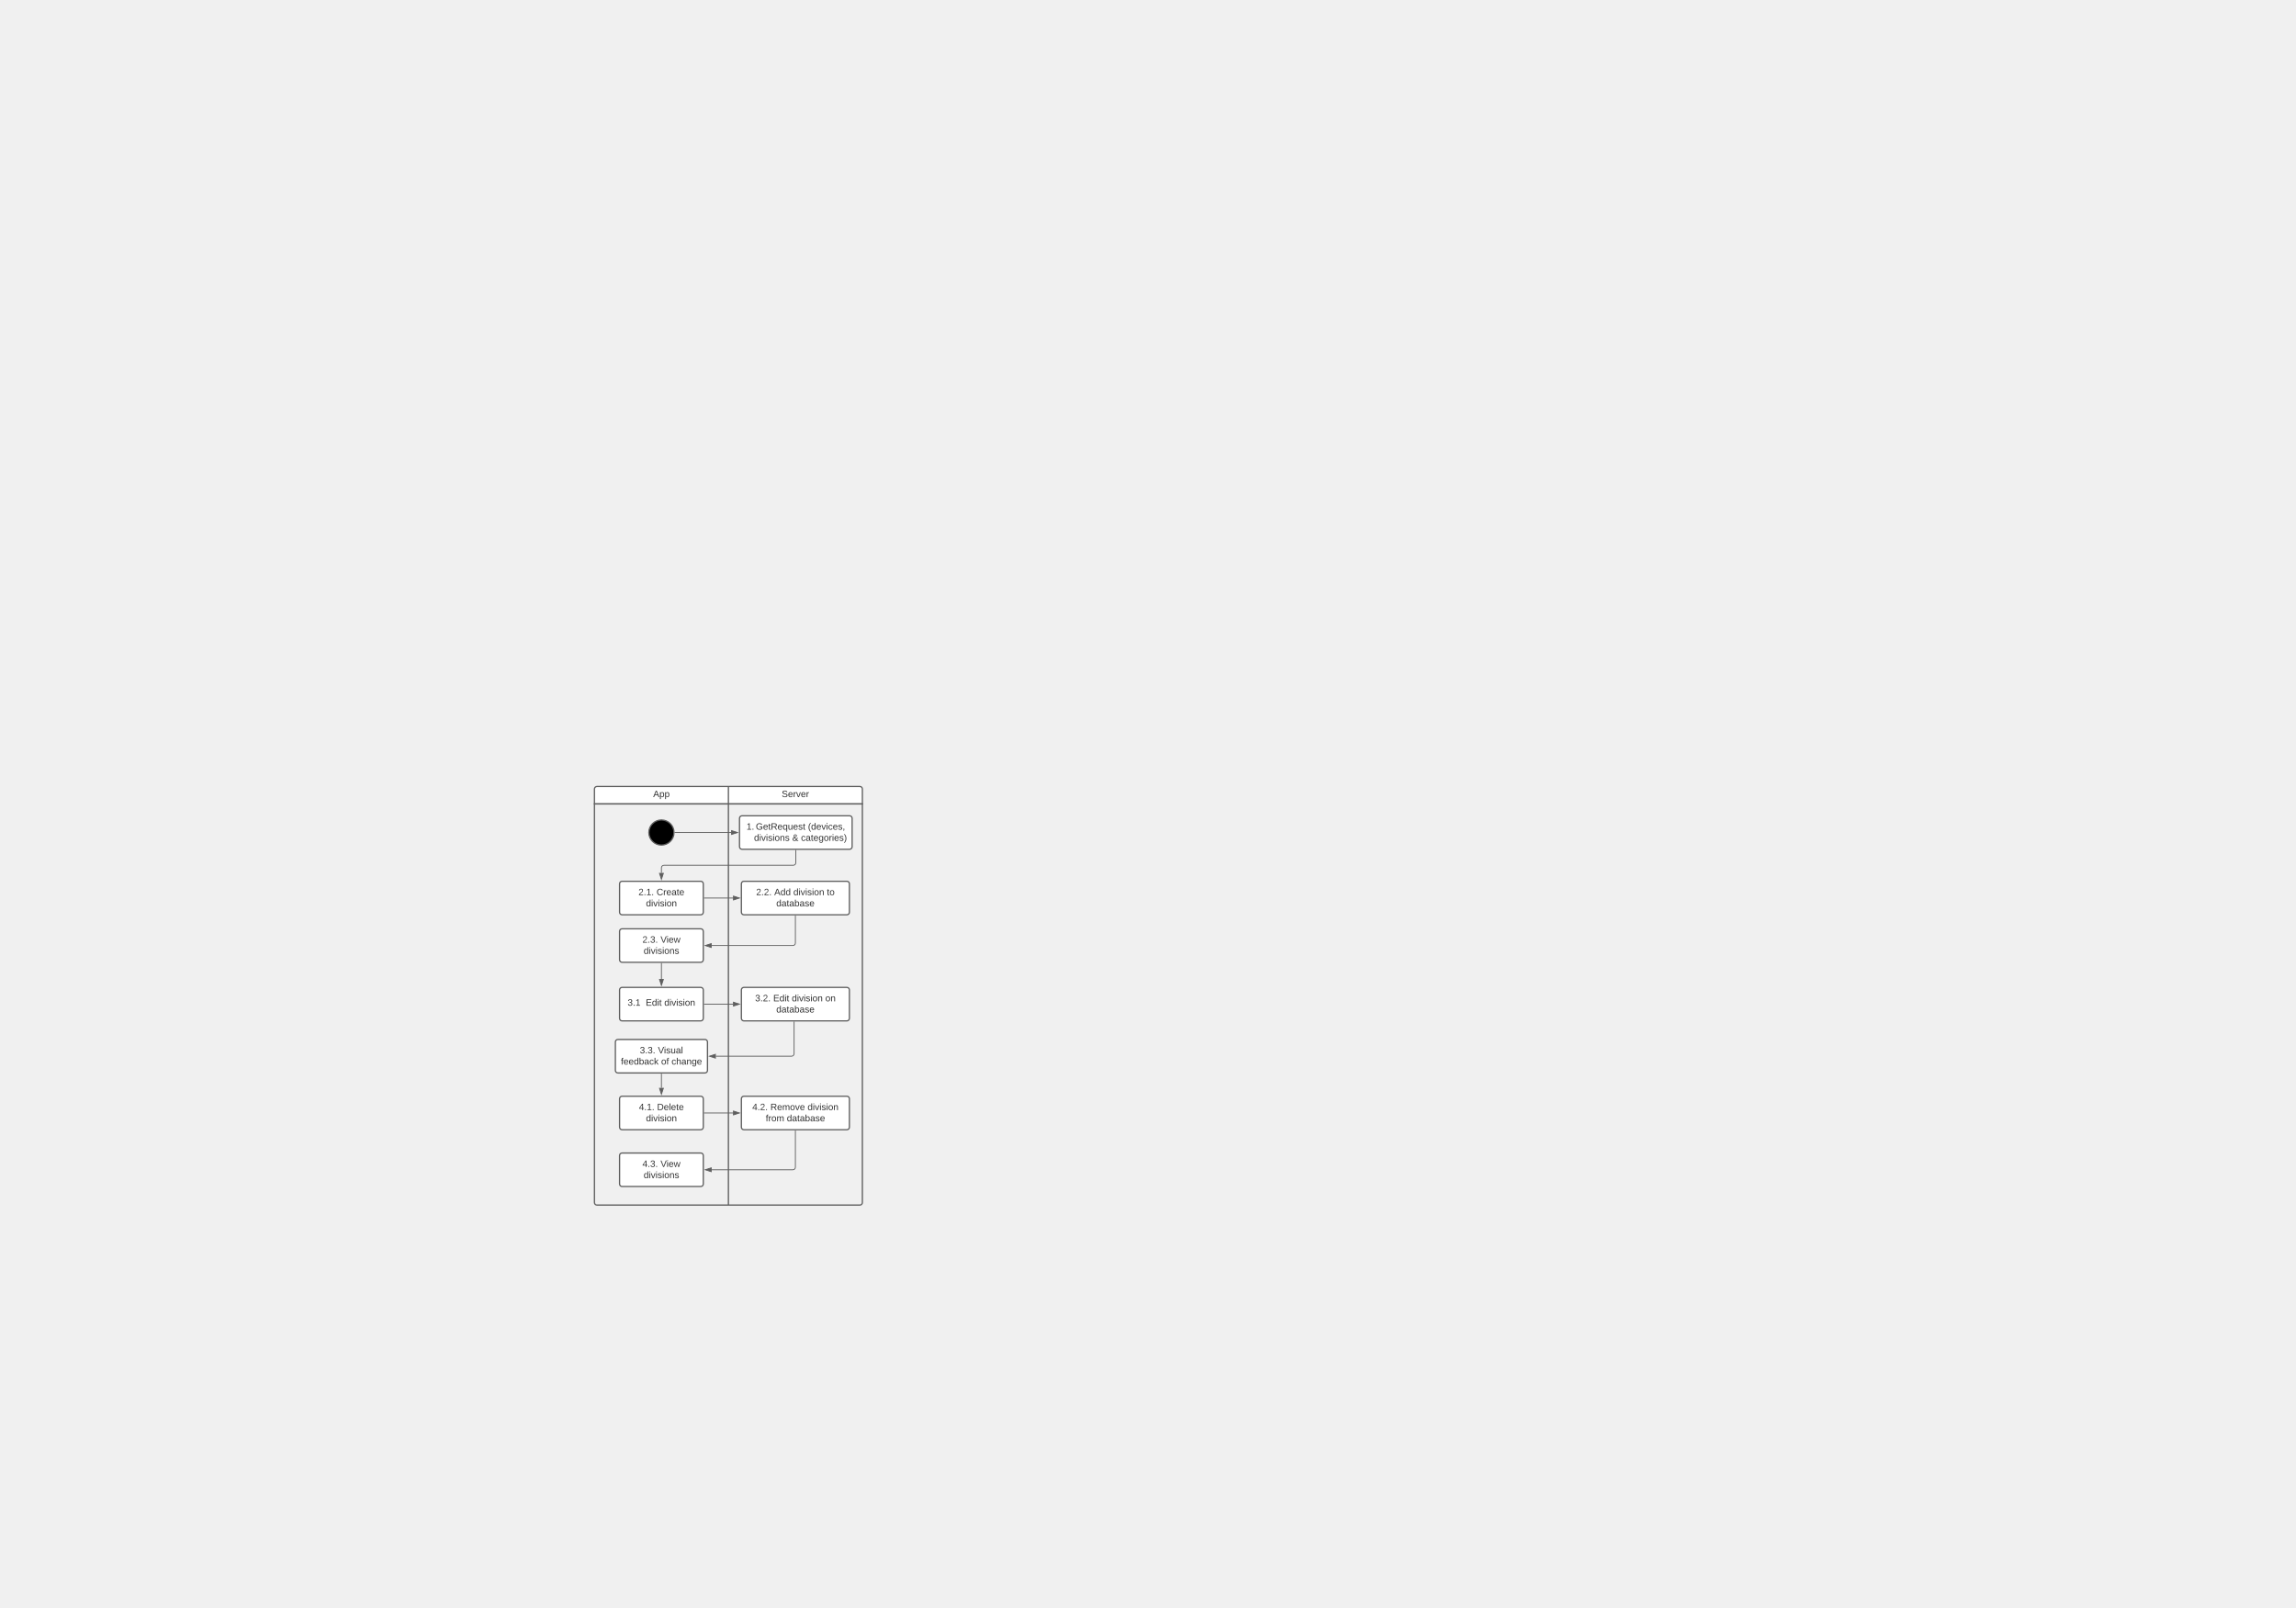
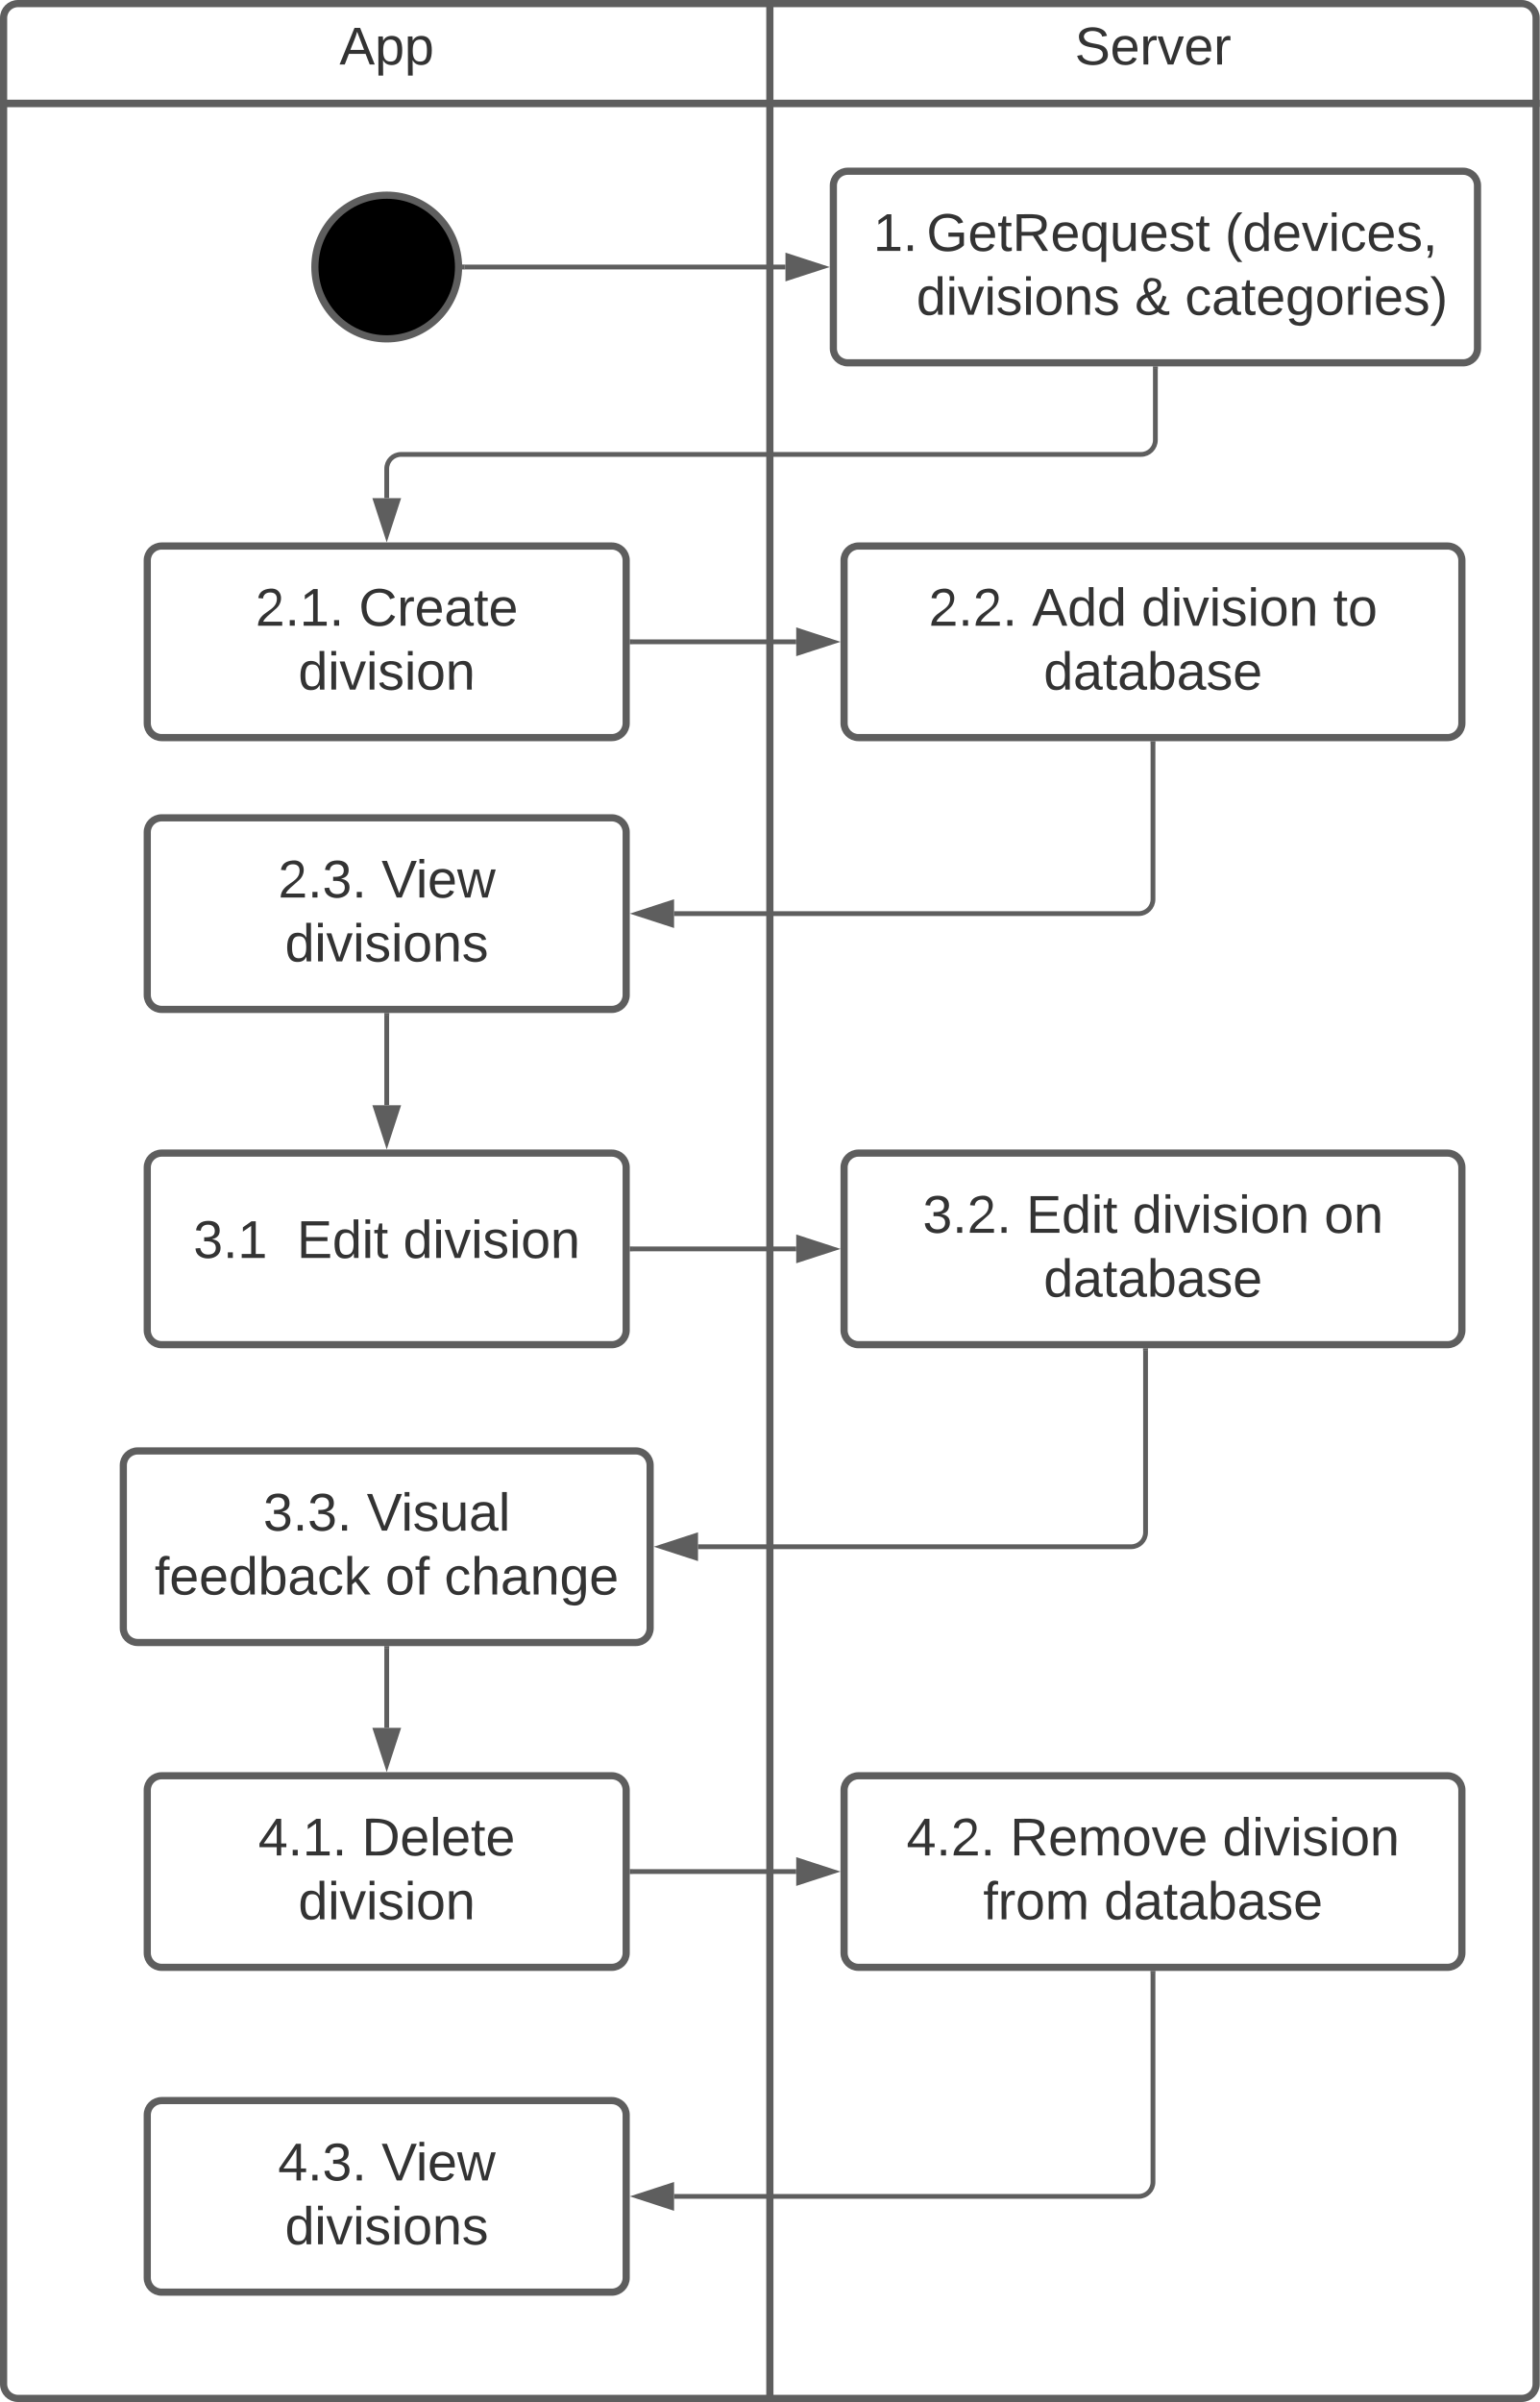
- <svg xmlns="http://www.w3.org/2000/svg" xmlns:ns1="lucid" xmlns:xlink="http://www.w3.org/1999/xlink" width="5484.6" height="3840.5">
-   <g transform="translate(0 1258.835)" ns1:page-tab-id="-8E2lTmCAOjD">
+ <svg xmlns="http://www.w3.org/2000/svg" xmlns:ns1="lucid" xmlns:xlink="http://www.w3.org/1999/xlink" width="643" height="1003">
+   <g transform="translate(-1418.5 -618.5)" ns1:page-tab-id="-8E2lTmCAOjD">
+     <path d="M0-1258.84h5484.6v3840.5H0z" fill="#fff" />
    <path d="M1420 661.67V626a6 6 0 0 1 6-6h314v41.67zM1740 620h314a6 6 0 0 1 6 6v35.67h-320z" stroke="#5e5e5e" stroke-width="3" fill="#fff" />
    <path d="M1740 1620h-314a6 6 0 0 1-6-6V661.67h320zM2060 661.67V1614a6 6 0 0 1-6 6h-314V661.67z" stroke="#5e5e5e" stroke-width="3" fill="none" />
    <use xlink:href="#a" transform="matrix(1,0,0,1,1420,620) translate(140.2469 25.44444)" />
    <use xlink:href="#b" transform="matrix(1,0,0,1,1740,620) translate(127.3457 25.44444)" />
    <path d="M1468 786.5h240v60h-240z" fill="none" />
    <path d="M1610 730c0 16.57-13.43 30-30 30s-30-13.43-30-30 13.43-30 30-30 30 13.43 30 30z" stroke="#5e5e5e" stroke-width="3" />
    <path d="M1612.5 730h134.02" stroke="#5e5e5e" stroke-width="2" fill="none" />
    <path d="M1612.53 731h-1.1l.07-.96-.03-1.04h1.06z" stroke="#5e5e5e" stroke-width=".05" fill="#5e5e5e" />
    <path d="M1761.78 730l-14.26 4.63v-9.26z" stroke="#5e5e5e" stroke-width="2" fill="#5e5e5e" />
    <path d="M1766.52 696a6 6 0 0 1 6-6h257a6 6 0 0 1 6 6v68a6 6 0 0 1-6 6h-257a6 6 0 0 1-6-6z" stroke="#5e5e5e" stroke-width="3" fill="#fff" />
    <use xlink:href="#c" transform="matrix(1,0,0,1,1778.519,702) translate(4.691358 21.27778)" />
    <use xlink:href="#d" transform="matrix(1,0,0,1,1778.519,702) translate(26.91358 21.27778)" />
    <use xlink:href="#e" transform="matrix(1,0,0,1,1778.519,702) translate(151.5432 21.27778)" />
    <use xlink:href="#f" transform="matrix(1,0,0,1,1778.519,702) translate(22.68519 47.94444)" />
    <use xlink:href="#g" transform="matrix(1,0,0,1,1778.519,702) translate(113.858 47.94444)" />
    <use xlink:href="#h" transform="matrix(1,0,0,1,1778.519,702) translate(134.8457 47.94444)" />
    <path d="M1480 852.5a6 6 0 0 1 6-6h188a6 6 0 0 1 6 6v68a6 6 0 0 1-6 6h-188a6 6 0 0 1-6-6z" stroke="#5e5e5e" stroke-width="3" fill="#fff" />
    <use xlink:href="#i" transform="matrix(1,0,0,1,1492,858.4987) translate(33.12346 21.27778)" />
    <use xlink:href="#j" transform="matrix(1,0,0,1,1492,858.4987) translate(76.33333 21.27778)" />
    <use xlink:href="#k" transform="matrix(1,0,0,1,1492,858.4987) translate(51.05556 47.94444)" />
    <path d="M1771 852.5a6 6 0 0 1 6-6h246a6 6 0 0 1 6 6v68a6 6 0 0 1-6 6h-246a6 6 0 0 1-6-6z" stroke="#5e5e5e" stroke-width="3" fill="#fff" />
    <use xlink:href="#l" transform="matrix(1,0,0,1,1783.013,858.4987) translate(23.26543 21.27778)" />
    <use xlink:href="#m" transform="matrix(1,0,0,1,1783.013,858.4987) translate(66.47531 21.27778)" />
    <use xlink:href="#n" transform="matrix(1,0,0,1,1783.013,858.4987) translate(112.1543 21.27778)" />
    <use xlink:href="#o" transform="matrix(1,0,0,1,1783.013,858.4987) translate(192.216 21.27778)" />
    <use xlink:href="#p" transform="matrix(1,0,0,1,1783.013,858.4987) translate(71.32099 47.94444)" />
    <path d="M1682.5 886.5h68.5" stroke="#5e5e5e" stroke-width="2" fill="none" />
    <path d="M1682.53 887.5h-1.03v-2h1.03z" stroke="#5e5e5e" stroke-width=".05" fill="#5e5e5e" />
    <path d="M1766.28 886.5l-14.27 4.63v-9.27z" stroke="#5e5e5e" stroke-width="2" fill="#5e5e5e" />
    <path d="M1901 772.5v29.75a6 6 0 0 1-6 6h-309a6 6 0 0 0-6 6v12.25" stroke="#5e5e5e" stroke-width="2" fill="none" />
    <path d="M1902 772.53h-2v-1.03h2z" stroke="#5e5e5e" stroke-width=".05" fill="#5e5e5e" />
    <path d="M1580 841.76l-4.63-14.26h9.27z" stroke="#5e5e5e" stroke-width="2" fill="#5e5e5e" />
    <path d="M1480 1106a6 6 0 0 1 6-6h188a6 6 0 0 1 6 6v68a6 6 0 0 1-6 6h-188a6 6 0 0 1-6-6z" stroke="#5e5e5e" stroke-width="3" fill="#fff" />
    <use xlink:href="#q" transform="matrix(1,0,0,1,1492,1112) translate(7.259259 31.77778)" />
    <use xlink:href="#r" transform="matrix(1,0,0,1,1492,1112) translate(50.46914 31.77778)" />
    <use xlink:href="#k" transform="matrix(1,0,0,1,1492,1112) translate(94.85185 31.77778)" />
    <path d="M1480 966a6 6 0 0 1 6-6h188a6 6 0 0 1 6 6v68a6 6 0 0 1-6 6h-188a6 6 0 0 1-6-6z" stroke="#5e5e5e" stroke-width="3" fill="#fff" />
    <use xlink:href="#s" transform="matrix(1,0,0,1,1492,972) translate(42.59877 21.27778)" />
    <use xlink:href="#t" transform="matrix(1,0,0,1,1492,972) translate(85.80864 21.27778)" />
    <use xlink:href="#u" transform="matrix(1,0,0,1,1492,972) translate(45.5 47.94444)" />
    <path d="M1771 1106a6 6 0 0 1 6-6h246a6 6 0 0 1 6 6v68a6 6 0 0 1-6 6h-246a6 6 0 0 1-6-6z" stroke="#5e5e5e" stroke-width="3" fill="#fff" />
    <use xlink:href="#v" transform="matrix(1,0,0,1,1783.013,1112) translate(20.82716 21.27778)" />
    <use xlink:href="#r" transform="matrix(1,0,0,1,1783.013,1112) translate(64.03704 21.27778)" />
    <use xlink:href="#n" transform="matrix(1,0,0,1,1783.013,1112) translate(108.4198 21.27778)" />
    <use xlink:href="#w" transform="matrix(1,0,0,1,1783.013,1112) translate(188.4815 21.27778)" />
    <use xlink:href="#p" transform="matrix(1,0,0,1,1783.013,1112) translate(71.32099 47.94444)" />
    <path d="M1682.5 1140h68.5" stroke="#5e5e5e" stroke-width="2" fill="none" />
    <path d="M1682.53 1141h-1.03v-2h1.03z" stroke="#5e5e5e" stroke-width=".05" fill="#5e5e5e" />
    <path d="M1766.28 1140l-14.27 4.63v-9.27z" stroke="#5e5e5e" stroke-width="2" fill="#5e5e5e" />
    <path d="M1896.9 1182.5v75.86a6 6 0 0 1-6 6H1710" stroke="#5e5e5e" stroke-width="2" fill="none" />
    <path d="M1897.9 1182.53h-2v-1.03h2z" stroke="#5e5e5e" stroke-width=".05" fill="#5e5e5e" />
    <path d="M1694.74 1264.36l14.26-4.64v9.27z" stroke="#5e5e5e" stroke-width="2" fill="#5e5e5e" />
    <path d="M1470 1230.36a6 6 0 0 1 6-6h208a6 6 0 0 1 6 6v68a6 6 0 0 1-6 6h-208a6 6 0 0 1-6-6z" stroke="#5e5e5e" stroke-width="3" fill="#fff" />
    <use xlink:href="#x" transform="matrix(1,0,0,1,1482,1236.36) translate(46.42593 21.27778)" />
    <use xlink:href="#y" transform="matrix(1,0,0,1,1482,1236.36) translate(89.6358 21.27778)" />
    <use xlink:href="#z" transform="matrix(1,0,0,1,1482,1236.36) translate(1.08642 47.94444)" />
    <use xlink:href="#A" transform="matrix(1,0,0,1,1482,1236.36) translate(97.38272 47.94444)" />
    <use xlink:href="#B" transform="matrix(1,0,0,1,1482,1236.36) translate(122.0741 47.94444)" />
    <path d="M1480 1366a6 6 0 0 1 6-6h188a6 6 0 0 1 6 6v68a6 6 0 0 1-6 6h-188a6 6 0 0 1-6-6z" stroke="#5e5e5e" stroke-width="3" fill="#fff" />
    <g>
      <use xlink:href="#C" transform="matrix(1,0,0,1,1492,1372) translate(34.35802 21.27778)" />
      <use xlink:href="#D" transform="matrix(1,0,0,1,1492,1372) translate(77.5679 21.27778)" />
      <use xlink:href="#k" transform="matrix(1,0,0,1,1492,1372) translate(51.05556 47.94444)" />
    </g>
    <path d="M1580 1306.86V1340" stroke="#5e5e5e" stroke-width="2" fill="none" />
    <path d="M1581 1306.88h-2v-1.02h2z" stroke="#5e5e5e" stroke-width=".05" fill="#5e5e5e" />
    <path d="M1580 1355.26l-4.63-14.26h9.27z" stroke="#5e5e5e" stroke-width="2" fill="#5e5e5e" />
    <path d="M1771 1366a6 6 0 0 1 6-6h246a6 6 0 0 1 6 6v68a6 6 0 0 1-6 6h-246a6 6 0 0 1-6-6z" stroke="#5e5e5e" stroke-width="3" fill="#fff" />
    <g>
      <use xlink:href="#E" transform="matrix(1,0,0,1,1783.013,1372) translate(14.0679 21.27778)" />
      <use xlink:href="#F" transform="matrix(1,0,0,1,1783.013,1372) translate(57.27778 21.27778)" />
      <use xlink:href="#G" transform="matrix(1,0,0,1,1783.013,1372) translate(146.0432 21.27778)" />
      <use xlink:href="#H" transform="matrix(1,0,0,1,1783.013,1372) translate(46.07407 47.94444)" />
      <use xlink:href="#p" transform="matrix(1,0,0,1,1783.013,1372) translate(96.5679 47.94444)" />
    </g>
    <path d="M1682.5 1400h68.5" stroke="#5e5e5e" stroke-width="2" fill="none" />
    <path d="M1682.53 1401h-1.03v-2h1.03z" stroke="#5e5e5e" stroke-width=".05" fill="#5e5e5e" />
    <path d="M1766.28 1400l-14.27 4.63v-9.27z" stroke="#5e5e5e" stroke-width="2" fill="#5e5e5e" />
    <path d="M1900 929v65a6 6 0 0 1-6 6h-194" stroke="#5e5e5e" stroke-width="2" fill="none" />
    <path d="M1901 929.02h-2V928h2z" stroke="#5e5e5e" stroke-width=".05" fill="#5e5e5e" />
    <path d="M1684.74 1000l14.26-4.63v9.26z" stroke="#5e5e5e" stroke-width="2" fill="#5e5e5e" />
    <path d="M1580 1042.5v37.5" stroke="#5e5e5e" stroke-width="2" fill="none" />
    <path d="M1581 1042.53h-2v-1.03h2z" stroke="#5e5e5e" stroke-width=".05" fill="#5e5e5e" />
    <path d="M1580 1095.26l-4.63-14.26h9.27z" stroke="#5e5e5e" stroke-width="2" fill="#5e5e5e" />
    <path d="M1480 1501.64a6 6 0 0 1 6-6h188a6 6 0 0 1 6 6v68a6 6 0 0 1-6 6h-188a6 6 0 0 1-6-6z" stroke="#5e5e5e" stroke-width="3" fill="#fff" />
    <g>
      <use xlink:href="#I" transform="matrix(1,0,0,1,1492,1507.64) translate(42.59877 21.34028)" />
      <use xlink:href="#t" transform="matrix(1,0,0,1,1492,1507.64) translate(85.80864 21.34028)" />
      <use xlink:href="#u" transform="matrix(1,0,0,1,1492,1507.64) translate(45.5 48.00694)" />
    </g>
    <path d="M1700 1535.64h194a6 6 0 0 0 6-6v-87.14" stroke="#5e5e5e" stroke-width="2" fill="none" />
    <path d="M1684.74 1535.64L1699 1531v9.28z" stroke="#5e5e5e" stroke-width="2" fill="#5e5e5e" />
    <path d="M1901 1442.53h-2v-1.03h2z" stroke="#5e5e5e" stroke-width=".05" fill="#5e5e5e" />
    <defs>
      <path fill="#333" d="M205 0l-28-72H64L36 0H1l101-248h38L239 0h-34zm-38-99l-47-123c-12 45-31 82-46 123h93" id="J" />
      <path fill="#333" d="M115-194c55 1 70 41 70 98S169 2 115 4C84 4 66-9 55-30l1 105H24l-1-265h31l2 30c10-21 28-34 59-34zm-8 174c40 0 45-34 45-75s-6-73-45-74c-42 0-51 32-51 76 0 43 10 73 51 73" id="K" />
      <g id="a">
        <use transform="matrix(0.0617284,0,0,0.0617284,0,0)" xlink:href="#J" />
        <use transform="matrix(0.0617284,0,0,0.0617284,14.81481,0)" xlink:href="#K" />
        <use transform="matrix(0.0617284,0,0,0.0617284,27.16049,0)" xlink:href="#K" />
      </g>
      <path fill="#333" d="M185-189c-5-48-123-54-124 2 14 75 158 14 163 119 3 78-121 87-175 55-17-10-28-26-33-46l33-7c5 56 141 63 141-1 0-78-155-14-162-118-5-82 145-84 179-34 5 7 8 16 11 25" id="L" />
      <path fill="#333" d="M100-194c63 0 86 42 84 106H49c0 40 14 67 53 68 26 1 43-12 49-29l28 8c-11 28-37 45-77 45C44 4 14-33 15-96c1-61 26-98 85-98zm52 81c6-60-76-77-97-28-3 7-6 17-6 28h103" id="M" />
      <path fill="#333" d="M114-163C36-179 61-72 57 0H25l-1-190h30c1 12-1 29 2 39 6-27 23-49 58-41v29" id="N" />
      <path fill="#333" d="M108 0H70L1-190h34L89-25l56-165h34" id="O" />
      <g id="b">
        <use transform="matrix(0.0617284,0,0,0.0617284,0,0)" xlink:href="#L" />
        <use transform="matrix(0.0617284,0,0,0.0617284,14.81481,0)" xlink:href="#M" />
        <use transform="matrix(0.0617284,0,0,0.0617284,27.16049,0)" xlink:href="#N" />
        <use transform="matrix(0.0617284,0,0,0.0617284,34.50617,0)" xlink:href="#O" />
        <use transform="matrix(0.0617284,0,0,0.0617284,45.61728,0)" xlink:href="#M" />
        <use transform="matrix(0.0617284,0,0,0.0617284,57.96296,0)" xlink:href="#N" />
      </g>
      <path fill="#333" d="M27 0v-27h64v-190l-56 39v-29l58-41h29v221h61V0H27" id="P" />
      <path fill="#333" d="M33 0v-38h34V0H33" id="Q" />
      <g id="c">
        <use transform="matrix(0.0617284,0,0,0.0617284,0,0)" xlink:href="#P" />
        <use transform="matrix(0.0617284,0,0,0.0617284,12.34568,0)" xlink:href="#Q" />
      </g>
      <path fill="#333" d="M143 4C61 4 22-44 18-125c-5-107 100-154 193-111 17 8 29 25 37 43l-32 9c-13-25-37-40-76-40-61 0-88 39-88 99 0 61 29 100 91 101 35 0 62-11 79-27v-45h-74v-28h105v86C228-13 192 4 143 4" id="R" />
      <path fill="#333" d="M59-47c-2 24 18 29 38 22v24C64 9 27 4 27-40v-127H5v-23h24l9-43h21v43h35v23H59v120" id="S" />
      <path fill="#333" d="M233-177c-1 41-23 64-60 70L243 0h-38l-65-103H63V0H30v-248c88 3 205-21 203 71zM63-129c60-2 137 13 137-47 0-61-80-42-137-45v92" id="T" />
      <path fill="#333" d="M145-31C134-9 116 4 85 4 32 4 16-35 15-94c0-59 17-99 70-100 32-1 48 14 60 33 0-11-1-24 2-32h30l-1 268h-32zM93-21c41 0 51-33 51-76s-8-73-50-73c-40 0-46 35-46 75s5 74 45 74" id="U" />
      <path fill="#333" d="M84 4C-5 8 30-112 23-190h32v120c0 31 7 50 39 49 72-2 45-101 50-169h31l1 190h-30c-1-10 1-25-2-33-11 22-28 36-60 37" id="V" />
      <path fill="#333" d="M135-143c-3-34-86-38-87 0 15 53 115 12 119 90S17 21 10-45l28-5c4 36 97 45 98 0-10-56-113-15-118-90-4-57 82-63 122-42 12 7 21 19 24 35" id="W" />
      <g id="d">
        <use transform="matrix(0.0617284,0,0,0.0617284,0,0)" xlink:href="#R" />
        <use transform="matrix(0.0617284,0,0,0.0617284,17.28395,0)" xlink:href="#M" />
        <use transform="matrix(0.0617284,0,0,0.0617284,29.62963,0)" xlink:href="#S" />
        <use transform="matrix(0.0617284,0,0,0.0617284,35.80247,0)" xlink:href="#T" />
        <use transform="matrix(0.0617284,0,0,0.0617284,51.79012,0)" xlink:href="#M" />
        <use transform="matrix(0.0617284,0,0,0.0617284,64.1358,0)" xlink:href="#U" />
        <use transform="matrix(0.0617284,0,0,0.0617284,76.48148,0)" xlink:href="#V" />
        <use transform="matrix(0.0617284,0,0,0.0617284,88.82716,0)" xlink:href="#M" />
        <use transform="matrix(0.0617284,0,0,0.0617284,101.1728,0)" xlink:href="#W" />
        <use transform="matrix(0.0617284,0,0,0.0617284,112.284,0)" xlink:href="#S" />
      </g>
      <path fill="#333" d="M87 75C49 33 22-17 22-94c0-76 28-126 65-167h31c-38 41-64 92-64 168S80 34 118 75H87" id="X" />
      <path fill="#333" d="M85-194c31 0 48 13 60 33l-1-100h32l1 261h-30c-2-10 0-23-3-31C134-8 116 4 85 4 32 4 16-35 15-94c0-66 23-100 70-100zm9 24c-40 0-46 34-46 75 0 40 6 74 45 74 42 0 51-32 51-76 0-42-9-74-50-73" id="Y" />
      <path fill="#333" d="M24-231v-30h32v30H24zM24 0v-190h32V0H24" id="Z" />
      <path fill="#333" d="M96-169c-40 0-48 33-48 73s9 75 48 75c24 0 41-14 43-38l32 2c-6 37-31 61-74 61-59 0-76-41-82-99-10-93 101-131 147-64 4 7 5 14 7 22l-32 3c-4-21-16-35-41-35" id="aa" />
      <path fill="#333" d="M68-38c1 34 0 65-14 84H32c9-13 17-26 17-46H33v-38h35" id="ab" />
      <g id="e">
        <use transform="matrix(0.0617284,0,0,0.0617284,0,0)" xlink:href="#X" />
        <use transform="matrix(0.0617284,0,0,0.0617284,7.345679,0)" xlink:href="#Y" />
        <use transform="matrix(0.0617284,0,0,0.0617284,19.69136,0)" xlink:href="#M" />
        <use transform="matrix(0.0617284,0,0,0.0617284,32.03704,0)" xlink:href="#O" />
        <use transform="matrix(0.0617284,0,0,0.0617284,43.14815,0)" xlink:href="#Z" />
        <use transform="matrix(0.0617284,0,0,0.0617284,48.02469,0)" xlink:href="#aa" />
        <use transform="matrix(0.0617284,0,0,0.0617284,59.1358,0)" xlink:href="#M" />
        <use transform="matrix(0.0617284,0,0,0.0617284,71.48148,0)" xlink:href="#W" />
        <use transform="matrix(0.0617284,0,0,0.0617284,82.59259,0)" xlink:href="#ab" />
      </g>
      <path fill="#333" d="M100-194c62-1 85 37 85 99 1 63-27 99-86 99S16-35 15-95c0-66 28-99 85-99zM99-20c44 1 53-31 53-75 0-43-8-75-51-75s-53 32-53 75 10 74 51 75" id="ac" />
      <path fill="#333" d="M117-194c89-4 53 116 60 194h-32v-121c0-31-8-49-39-48C34-167 62-67 57 0H25l-1-190h30c1 10-1 24 2 32 11-22 29-35 61-36" id="ad" />
      <g id="f">
        <use transform="matrix(0.0617284,0,0,0.0617284,0,0)" xlink:href="#Y" />
        <use transform="matrix(0.0617284,0,0,0.0617284,12.34568,0)" xlink:href="#Z" />
        <use transform="matrix(0.0617284,0,0,0.0617284,17.22222,0)" xlink:href="#O" />
        <use transform="matrix(0.0617284,0,0,0.0617284,28.33333,0)" xlink:href="#Z" />
        <use transform="matrix(0.0617284,0,0,0.0617284,33.20988,0)" xlink:href="#W" />
        <use transform="matrix(0.0617284,0,0,0.0617284,44.32099,0)" xlink:href="#Z" />
        <use transform="matrix(0.0617284,0,0,0.0617284,49.19753,0)" xlink:href="#ac" />
        <use transform="matrix(0.0617284,0,0,0.0617284,61.54321,0)" xlink:href="#ad" />
        <use transform="matrix(0.0617284,0,0,0.0617284,73.88889,0)" xlink:href="#W" />
      </g>
      <path fill="#333" d="M234-2c-28 10-62 0-77-18C117 19 8 12 13-65c3-43 29-61 60-76-25-40-17-114 47-108 35 3 59 15 59 50 0 44-40 53-71 69 14 26 32 50 51 72 14-21 24-43 30-72l26 8c-9 33-21 57-38 82 13 13 33 22 57 15v23zM97-151c25-10 52-18 56-48-1-18-13-29-33-29-42 0-39 50-23 77zM42-66c-3 51 71 58 98 28-20-24-41-51-56-80-23 10-40 24-42 52" id="ae" />
      <use transform="matrix(0.0617284,0,0,0.0617284,0,0)" xlink:href="#ae" id="g" />
      <path fill="#333" d="M141-36C126-15 110 5 73 4 37 3 15-17 15-53c-1-64 63-63 125-63 3-35-9-54-41-54-24 1-41 7-42 31l-33-3c5-37 33-52 76-52 45 0 72 20 72 64v82c-1 20 7 32 28 27v20c-31 9-61-2-59-35zM48-53c0 20 12 33 32 33 41-3 63-29 60-74-43 2-92-5-92 41" id="af" />
      <path fill="#333" d="M177-190C167-65 218 103 67 71c-23-6-38-20-44-43l32-5c15 47 100 32 89-28v-30C133-14 115 1 83 1 29 1 15-40 15-95c0-56 16-97 71-98 29-1 48 16 59 35 1-10 0-23 2-32h30zM94-22c36 0 50-32 50-73 0-42-14-75-50-75-39 0-46 34-46 75s6 73 46 73" id="ag" />
      <path fill="#333" d="M33-261c38 41 65 92 65 168S71 34 33 75H2C39 34 66-17 66-93S39-220 2-261h31" id="ah" />
      <g id="h">
        <use transform="matrix(0.0617284,0,0,0.0617284,0,0)" xlink:href="#aa" />
        <use transform="matrix(0.0617284,0,0,0.0617284,11.11111,0)" xlink:href="#af" />
        <use transform="matrix(0.0617284,0,0,0.0617284,23.45679,0)" xlink:href="#S" />
        <use transform="matrix(0.0617284,0,0,0.0617284,29.62963,0)" xlink:href="#M" />
        <use transform="matrix(0.0617284,0,0,0.0617284,41.97531,0)" xlink:href="#ag" />
        <use transform="matrix(0.0617284,0,0,0.0617284,54.32099,0)" xlink:href="#ac" />
        <use transform="matrix(0.0617284,0,0,0.0617284,66.66667,0)" xlink:href="#N" />
        <use transform="matrix(0.0617284,0,0,0.0617284,74.01235,0)" xlink:href="#Z" />
        <use transform="matrix(0.0617284,0,0,0.0617284,78.88889,0)" xlink:href="#M" />
        <use transform="matrix(0.0617284,0,0,0.0617284,91.23457,0)" xlink:href="#W" />
        <use transform="matrix(0.0617284,0,0,0.0617284,102.3457,0)" xlink:href="#ah" />
      </g>
      <path fill="#333" d="M101-251c82-7 93 87 43 132L82-64C71-53 59-42 53-27h129V0H18c2-99 128-94 128-182 0-28-16-43-45-43s-46 15-49 41l-32-3c6-41 34-60 81-64" id="ai" />
      <g id="i">
        <use transform="matrix(0.0617284,0,0,0.0617284,0,0)" xlink:href="#ai" />
        <use transform="matrix(0.0617284,0,0,0.0617284,12.34568,0)" xlink:href="#Q" />
        <use transform="matrix(0.0617284,0,0,0.0617284,18.51852,0)" xlink:href="#P" />
        <use transform="matrix(0.0617284,0,0,0.0617284,30.8642,0)" xlink:href="#Q" />
      </g>
      <path fill="#333" d="M212-179c-10-28-35-45-73-45-59 0-87 40-87 99 0 60 29 101 89 101 43 0 62-24 78-52l27 14C228-24 195 4 139 4 59 4 22-46 18-125c-6-104 99-153 187-111 19 9 31 26 39 46" id="aj" />
      <g id="j">
        <use transform="matrix(0.0617284,0,0,0.0617284,0,0)" xlink:href="#aj" />
        <use transform="matrix(0.0617284,0,0,0.0617284,15.98765,0)" xlink:href="#N" />
        <use transform="matrix(0.0617284,0,0,0.0617284,23.33333,0)" xlink:href="#M" />
        <use transform="matrix(0.0617284,0,0,0.0617284,35.67901,0)" xlink:href="#af" />
        <use transform="matrix(0.0617284,0,0,0.0617284,48.02469,0)" xlink:href="#S" />
        <use transform="matrix(0.0617284,0,0,0.0617284,54.19753,0)" xlink:href="#M" />
      </g>
      <g id="k">
        <use transform="matrix(0.0617284,0,0,0.0617284,0,0)" xlink:href="#Y" />
        <use transform="matrix(0.0617284,0,0,0.0617284,12.34568,0)" xlink:href="#Z" />
        <use transform="matrix(0.0617284,0,0,0.0617284,17.22222,0)" xlink:href="#O" />
        <use transform="matrix(0.0617284,0,0,0.0617284,28.33333,0)" xlink:href="#Z" />
        <use transform="matrix(0.0617284,0,0,0.0617284,33.20988,0)" xlink:href="#W" />
        <use transform="matrix(0.0617284,0,0,0.0617284,44.32099,0)" xlink:href="#Z" />
        <use transform="matrix(0.0617284,0,0,0.0617284,49.19753,0)" xlink:href="#ac" />
        <use transform="matrix(0.0617284,0,0,0.0617284,61.54321,0)" xlink:href="#ad" />
      </g>
      <g id="l">
        <use transform="matrix(0.0617284,0,0,0.0617284,0,0)" xlink:href="#ai" />
        <use transform="matrix(0.0617284,0,0,0.0617284,12.34568,0)" xlink:href="#Q" />
        <use transform="matrix(0.0617284,0,0,0.0617284,18.51852,0)" xlink:href="#ai" />
        <use transform="matrix(0.0617284,0,0,0.0617284,30.8642,0)" xlink:href="#Q" />
      </g>
      <g id="m">
        <use transform="matrix(0.0617284,0,0,0.0617284,0,0)" xlink:href="#J" />
        <use transform="matrix(0.0617284,0,0,0.0617284,14.81481,0)" xlink:href="#Y" />
        <use transform="matrix(0.0617284,0,0,0.0617284,27.16049,0)" xlink:href="#Y" />
      </g>
      <g id="n">
        <use transform="matrix(0.0617284,0,0,0.0617284,0,0)" xlink:href="#Y" />
        <use transform="matrix(0.0617284,0,0,0.0617284,12.34568,0)" xlink:href="#Z" />
        <use transform="matrix(0.0617284,0,0,0.0617284,17.22222,0)" xlink:href="#O" />
        <use transform="matrix(0.0617284,0,0,0.0617284,28.33333,0)" xlink:href="#Z" />
        <use transform="matrix(0.0617284,0,0,0.0617284,33.20988,0)" xlink:href="#W" />
        <use transform="matrix(0.0617284,0,0,0.0617284,44.32099,0)" xlink:href="#Z" />
        <use transform="matrix(0.0617284,0,0,0.0617284,49.19753,0)" xlink:href="#ac" />
        <use transform="matrix(0.0617284,0,0,0.0617284,61.54321,0)" xlink:href="#ad" />
      </g>
      <g id="o">
        <use transform="matrix(0.0617284,0,0,0.0617284,0,0)" xlink:href="#S" />
        <use transform="matrix(0.0617284,0,0,0.0617284,6.17284,0)" xlink:href="#ac" />
      </g>
      <path fill="#333" d="M115-194c53 0 69 39 70 98 0 66-23 100-70 100C84 3 66-7 56-30L54 0H23l1-261h32v101c10-23 28-34 59-34zm-8 174c40 0 45-34 45-75 0-40-5-75-45-74-42 0-51 32-51 76 0 43 10 73 51 73" id="ak" />
      <g id="p">
        <use transform="matrix(0.0617284,0,0,0.0617284,0,0)" xlink:href="#Y" />
        <use transform="matrix(0.0617284,0,0,0.0617284,12.34568,0)" xlink:href="#af" />
        <use transform="matrix(0.0617284,0,0,0.0617284,24.69136,0)" xlink:href="#S" />
        <use transform="matrix(0.0617284,0,0,0.0617284,30.8642,0)" xlink:href="#af" />
        <use transform="matrix(0.0617284,0,0,0.0617284,43.20988,0)" xlink:href="#ak" />
        <use transform="matrix(0.0617284,0,0,0.0617284,55.55556,0)" xlink:href="#af" />
        <use transform="matrix(0.0617284,0,0,0.0617284,67.90123,0)" xlink:href="#W" />
        <use transform="matrix(0.0617284,0,0,0.0617284,79.01235,0)" xlink:href="#M" />
      </g>
      <path fill="#333" d="M126-127c33 6 58 20 58 59 0 88-139 92-164 29-3-8-5-16-6-25l32-3c6 27 21 44 54 44 32 0 52-15 52-46 0-38-36-46-79-43v-28c39 1 72-4 72-42 0-27-17-43-46-43-28 0-47 15-49 41l-32-3c6-42 35-63 81-64 48-1 79 21 79 65 0 36-21 52-52 59" id="al" />
      <g id="q">
        <use transform="matrix(0.0617284,0,0,0.0617284,0,0)" xlink:href="#al" />
        <use transform="matrix(0.0617284,0,0,0.0617284,12.34568,0)" xlink:href="#Q" />
        <use transform="matrix(0.0617284,0,0,0.0617284,18.51852,0)" xlink:href="#P" />
      </g>
      <path fill="#333" d="M30 0v-248h187v28H63v79h144v27H63v87h162V0H30" id="am" />
      <g id="r">
        <use transform="matrix(0.0617284,0,0,0.0617284,0,0)" xlink:href="#am" />
        <use transform="matrix(0.0617284,0,0,0.0617284,14.81481,0)" xlink:href="#Y" />
        <use transform="matrix(0.0617284,0,0,0.0617284,27.16049,0)" xlink:href="#Z" />
        <use transform="matrix(0.0617284,0,0,0.0617284,32.03704,0)" xlink:href="#S" />
      </g>
      <g id="s">
        <use transform="matrix(0.0617284,0,0,0.0617284,0,0)" xlink:href="#ai" />
        <use transform="matrix(0.0617284,0,0,0.0617284,12.34568,0)" xlink:href="#Q" />
        <use transform="matrix(0.0617284,0,0,0.0617284,18.51852,0)" xlink:href="#al" />
        <use transform="matrix(0.0617284,0,0,0.0617284,30.8642,0)" xlink:href="#Q" />
      </g>
      <path fill="#333" d="M137 0h-34L2-248h35l83 218 83-218h36" id="an" />
      <path fill="#333" d="M206 0h-36l-40-164L89 0H53L-1-190h32L70-26l43-164h34l41 164 42-164h31" id="ao" />
      <g id="t">
        <use transform="matrix(0.0617284,0,0,0.0617284,0,0)" xlink:href="#an" />
        <use transform="matrix(0.0617284,0,0,0.0617284,14.38272,0)" xlink:href="#Z" />
        <use transform="matrix(0.0617284,0,0,0.0617284,19.25926,0)" xlink:href="#M" />
        <use transform="matrix(0.0617284,0,0,0.0617284,31.60494,0)" xlink:href="#ao" />
      </g>
      <g id="u">
        <use transform="matrix(0.0617284,0,0,0.0617284,0,0)" xlink:href="#Y" />
        <use transform="matrix(0.0617284,0,0,0.0617284,12.34568,0)" xlink:href="#Z" />
        <use transform="matrix(0.0617284,0,0,0.0617284,17.22222,0)" xlink:href="#O" />
        <use transform="matrix(0.0617284,0,0,0.0617284,28.33333,0)" xlink:href="#Z" />
        <use transform="matrix(0.0617284,0,0,0.0617284,33.20988,0)" xlink:href="#W" />
        <use transform="matrix(0.0617284,0,0,0.0617284,44.32099,0)" xlink:href="#Z" />
        <use transform="matrix(0.0617284,0,0,0.0617284,49.19753,0)" xlink:href="#ac" />
        <use transform="matrix(0.0617284,0,0,0.0617284,61.54321,0)" xlink:href="#ad" />
        <use transform="matrix(0.0617284,0,0,0.0617284,73.88889,0)" xlink:href="#W" />
      </g>
      <g id="v">
        <use transform="matrix(0.0617284,0,0,0.0617284,0,0)" xlink:href="#al" />
        <use transform="matrix(0.0617284,0,0,0.0617284,12.34568,0)" xlink:href="#Q" />
        <use transform="matrix(0.0617284,0,0,0.0617284,18.51852,0)" xlink:href="#ai" />
        <use transform="matrix(0.0617284,0,0,0.0617284,30.8642,0)" xlink:href="#Q" />
      </g>
      <g id="w">
        <use transform="matrix(0.0617284,0,0,0.0617284,0,0)" xlink:href="#ac" />
        <use transform="matrix(0.0617284,0,0,0.0617284,12.34568,0)" xlink:href="#ad" />
      </g>
      <g id="x">
        <use transform="matrix(0.0617284,0,0,0.0617284,0,0)" xlink:href="#al" />
        <use transform="matrix(0.0617284,0,0,0.0617284,12.34568,0)" xlink:href="#Q" />
        <use transform="matrix(0.0617284,0,0,0.0617284,18.51852,0)" xlink:href="#al" />
        <use transform="matrix(0.0617284,0,0,0.0617284,30.8642,0)" xlink:href="#Q" />
      </g>
      <path fill="#333" d="M24 0v-261h32V0H24" id="ap" />
      <g id="y">
        <use transform="matrix(0.0617284,0,0,0.0617284,0,0)" xlink:href="#an" />
        <use transform="matrix(0.0617284,0,0,0.0617284,14.38272,0)" xlink:href="#Z" />
        <use transform="matrix(0.0617284,0,0,0.0617284,19.25926,0)" xlink:href="#W" />
        <use transform="matrix(0.0617284,0,0,0.0617284,30.37037,0)" xlink:href="#V" />
        <use transform="matrix(0.0617284,0,0,0.0617284,42.71605,0)" xlink:href="#af" />
        <use transform="matrix(0.0617284,0,0,0.0617284,55.06173,0)" xlink:href="#ap" />
      </g>
      <path fill="#333" d="M101-234c-31-9-42 10-38 44h38v23H63V0H32v-167H5v-23h27c-7-52 17-82 69-68v24" id="aq" />
      <path fill="#333" d="M143 0L79-87 56-68V0H24v-261h32v163l83-92h37l-77 82L181 0h-38" id="ar" />
      <g id="z">
        <use transform="matrix(0.0617284,0,0,0.0617284,0,0)" xlink:href="#aq" />
        <use transform="matrix(0.0617284,0,0,0.0617284,6.17284,0)" xlink:href="#M" />
        <use transform="matrix(0.0617284,0,0,0.0617284,18.51852,0)" xlink:href="#M" />
        <use transform="matrix(0.0617284,0,0,0.0617284,30.8642,0)" xlink:href="#Y" />
        <use transform="matrix(0.0617284,0,0,0.0617284,43.20988,0)" xlink:href="#ak" />
        <use transform="matrix(0.0617284,0,0,0.0617284,55.55556,0)" xlink:href="#af" />
        <use transform="matrix(0.0617284,0,0,0.0617284,67.90123,0)" xlink:href="#aa" />
        <use transform="matrix(0.0617284,0,0,0.0617284,79.01235,0)" xlink:href="#ar" />
      </g>
      <g id="A">
        <use transform="matrix(0.0617284,0,0,0.0617284,0,0)" xlink:href="#ac" />
        <use transform="matrix(0.0617284,0,0,0.0617284,12.34568,0)" xlink:href="#aq" />
      </g>
      <path fill="#333" d="M106-169C34-169 62-67 57 0H25v-261h32l-1 103c12-21 28-36 61-36 89 0 53 116 60 194h-32v-121c2-32-8-49-39-48" id="as" />
      <g id="B">
        <use transform="matrix(0.0617284,0,0,0.0617284,0,0)" xlink:href="#aa" />
        <use transform="matrix(0.0617284,0,0,0.0617284,11.11111,0)" xlink:href="#as" />
        <use transform="matrix(0.0617284,0,0,0.0617284,23.45679,0)" xlink:href="#af" />
        <use transform="matrix(0.0617284,0,0,0.0617284,35.80247,0)" xlink:href="#ad" />
        <use transform="matrix(0.0617284,0,0,0.0617284,48.14815,0)" xlink:href="#ag" />
        <use transform="matrix(0.0617284,0,0,0.0617284,60.49383,0)" xlink:href="#M" />
      </g>
      <path fill="#333" d="M155-56V0h-30v-56H8v-25l114-167h33v167h35v25h-35zm-30-156c-27 46-58 90-88 131h88v-131" id="at" />
      <g id="C">
        <use transform="matrix(0.0617284,0,0,0.0617284,0,0)" xlink:href="#at" />
        <use transform="matrix(0.0617284,0,0,0.0617284,12.34568,0)" xlink:href="#Q" />
        <use transform="matrix(0.0617284,0,0,0.0617284,18.51852,0)" xlink:href="#P" />
        <use transform="matrix(0.0617284,0,0,0.0617284,30.8642,0)" xlink:href="#Q" />
      </g>
      <path fill="#333" d="M30-248c118-7 216 8 213 122C240-48 200 0 122 0H30v-248zM63-27c89 8 146-16 146-99s-60-101-146-95v194" id="au" />
      <g id="D">
        <use transform="matrix(0.0617284,0,0,0.0617284,0,0)" xlink:href="#au" />
        <use transform="matrix(0.0617284,0,0,0.0617284,15.98765,0)" xlink:href="#M" />
        <use transform="matrix(0.0617284,0,0,0.0617284,28.33333,0)" xlink:href="#ap" />
        <use transform="matrix(0.0617284,0,0,0.0617284,33.20988,0)" xlink:href="#M" />
        <use transform="matrix(0.0617284,0,0,0.0617284,45.55556,0)" xlink:href="#S" />
        <use transform="matrix(0.0617284,0,0,0.0617284,51.7284,0)" xlink:href="#M" />
      </g>
      <g id="E">
        <use transform="matrix(0.0617284,0,0,0.0617284,0,0)" xlink:href="#at" />
        <use transform="matrix(0.0617284,0,0,0.0617284,12.34568,0)" xlink:href="#Q" />
        <use transform="matrix(0.0617284,0,0,0.0617284,18.51852,0)" xlink:href="#ai" />
        <use transform="matrix(0.0617284,0,0,0.0617284,30.8642,0)" xlink:href="#Q" />
      </g>
      <path fill="#333" d="M210-169c-67 3-38 105-44 169h-31v-121c0-29-5-50-35-48C34-165 62-65 56 0H25l-1-190h30c1 10-1 24 2 32 10-44 99-50 107 0 11-21 27-35 58-36 85-2 47 119 55 194h-31v-121c0-29-5-49-35-48" id="av" />
      <g id="F">
        <use transform="matrix(0.0617284,0,0,0.0617284,0,0)" xlink:href="#T" />
        <use transform="matrix(0.0617284,0,0,0.0617284,15.98765,0)" xlink:href="#M" />
        <use transform="matrix(0.0617284,0,0,0.0617284,28.33333,0)" xlink:href="#av" />
        <use transform="matrix(0.0617284,0,0,0.0617284,46.79012,0)" xlink:href="#ac" />
        <use transform="matrix(0.0617284,0,0,0.0617284,59.1358,0)" xlink:href="#O" />
        <use transform="matrix(0.0617284,0,0,0.0617284,70.24691,0)" xlink:href="#M" />
      </g>
      <g id="G">
        <use transform="matrix(0.0617284,0,0,0.0617284,0,0)" xlink:href="#Y" />
        <use transform="matrix(0.0617284,0,0,0.0617284,12.34568,0)" xlink:href="#Z" />
        <use transform="matrix(0.0617284,0,0,0.0617284,17.22222,0)" xlink:href="#O" />
        <use transform="matrix(0.0617284,0,0,0.0617284,28.33333,0)" xlink:href="#Z" />
        <use transform="matrix(0.0617284,0,0,0.0617284,33.20988,0)" xlink:href="#W" />
        <use transform="matrix(0.0617284,0,0,0.0617284,44.32099,0)" xlink:href="#Z" />
        <use transform="matrix(0.0617284,0,0,0.0617284,49.19753,0)" xlink:href="#ac" />
        <use transform="matrix(0.0617284,0,0,0.0617284,61.54321,0)" xlink:href="#ad" />
      </g>
      <g id="H">
        <use transform="matrix(0.0617284,0,0,0.0617284,0,0)" xlink:href="#aq" />
        <use transform="matrix(0.0617284,0,0,0.0617284,6.17284,0)" xlink:href="#N" />
        <use transform="matrix(0.0617284,0,0,0.0617284,13.51852,0)" xlink:href="#ac" />
        <use transform="matrix(0.0617284,0,0,0.0617284,25.8642,0)" xlink:href="#av" />
      </g>
      <g id="I">
        <use transform="matrix(0.0617284,0,0,0.0617284,0,0)" xlink:href="#at" />
        <use transform="matrix(0.0617284,0,0,0.0617284,12.34568,0)" xlink:href="#Q" />
        <use transform="matrix(0.0617284,0,0,0.0617284,18.51852,0)" xlink:href="#al" />
        <use transform="matrix(0.0617284,0,0,0.0617284,30.8642,0)" xlink:href="#Q" />
      </g>
    </defs>
  </g>
</svg>
